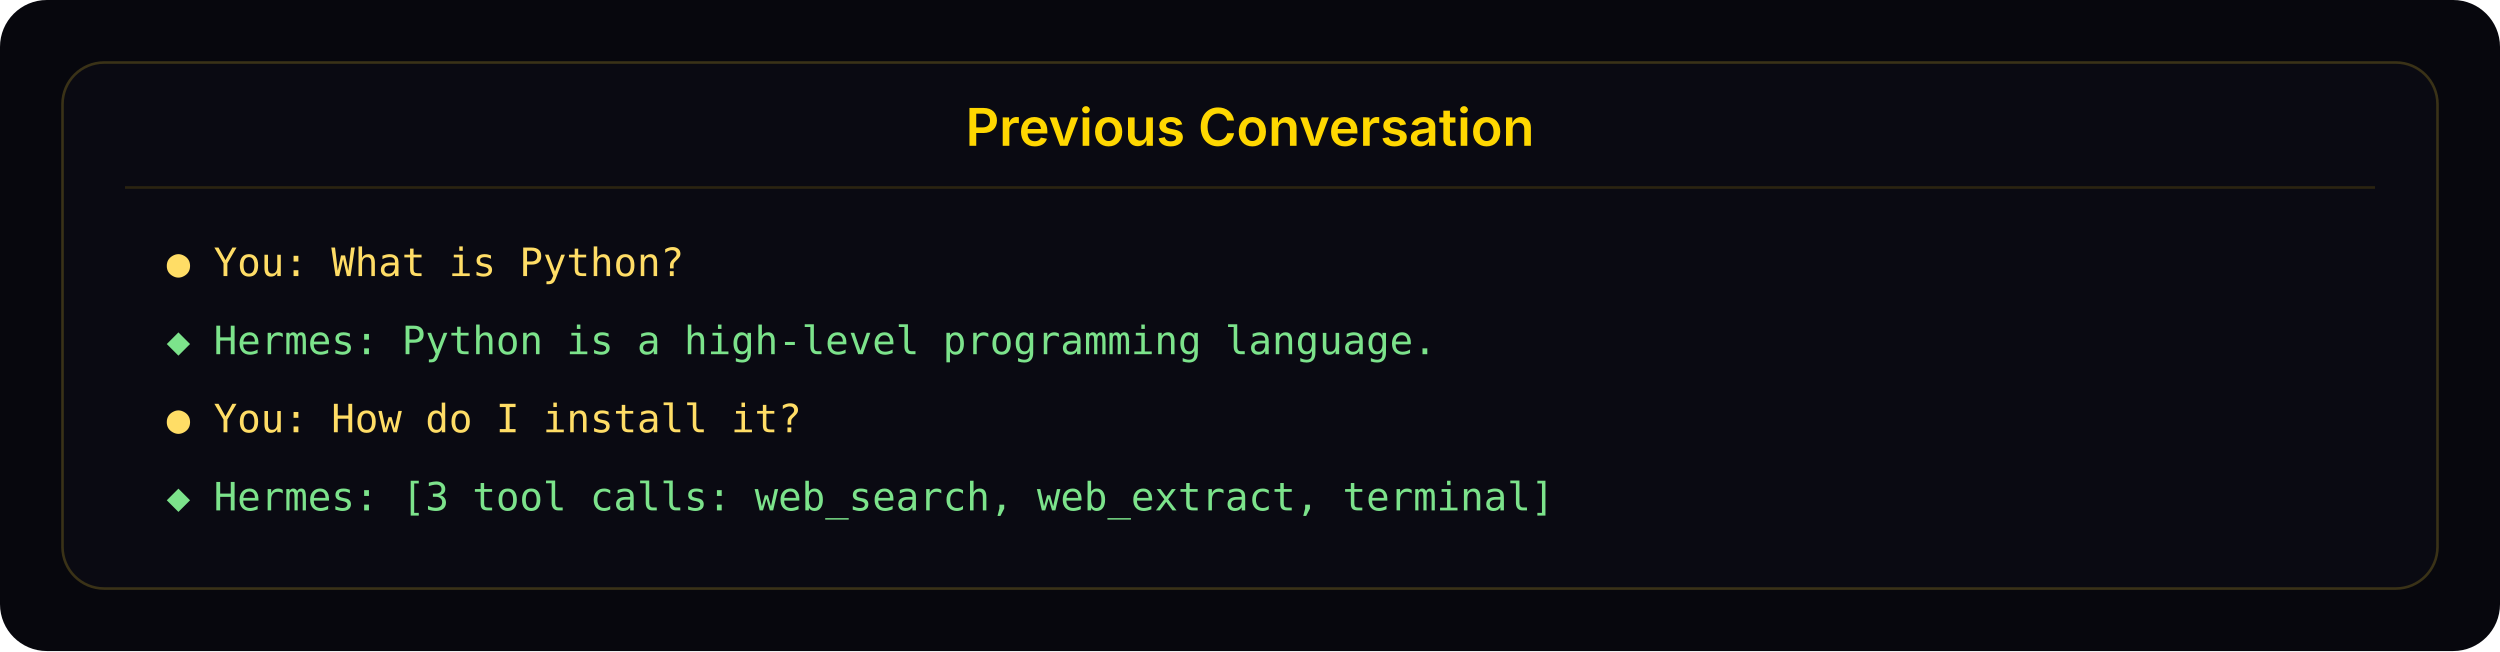
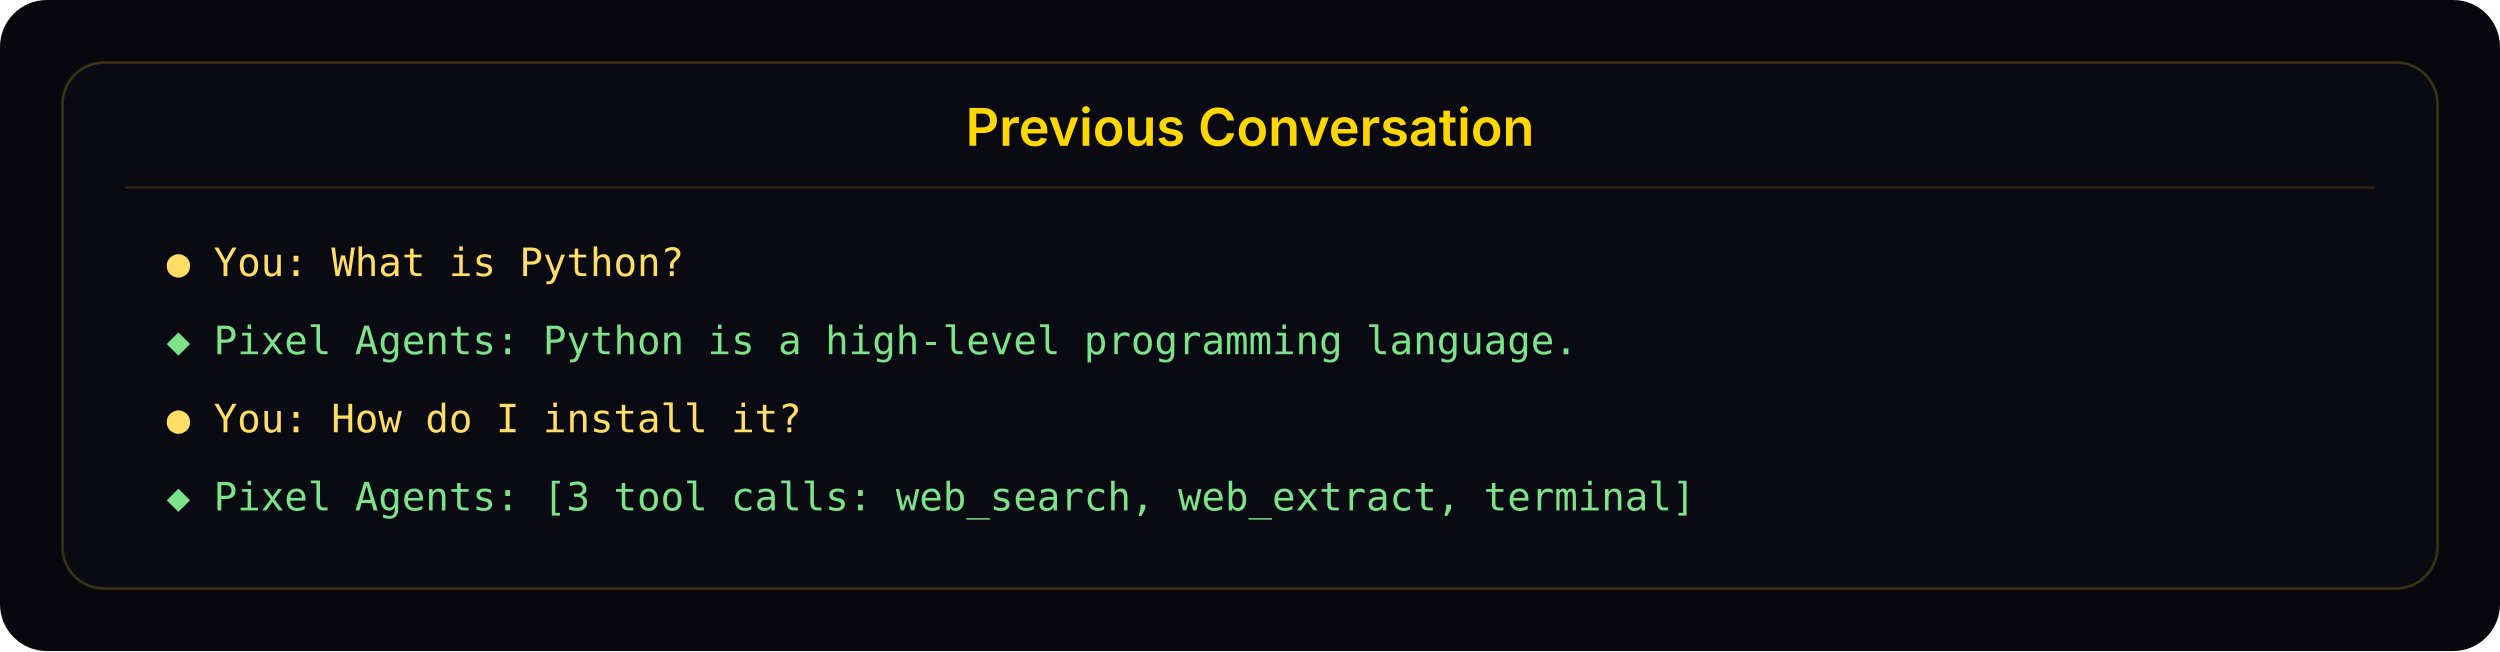
<svg xmlns="http://www.w3.org/2000/svg" width="960" height="250" viewBox="0 0 960 250" role="img" aria-labelledby="title desc">
  <rect width="960" height="250" rx="18" fill="#07070d" />
  <rect x="24" y="24" width="912" height="202" rx="16" fill="#0a0a12" stroke="#3a3217" />
  <text x="480" y="56" text-anchor="middle" fill="#ffd700" font-family="Inter, sans-serif" font-size="20" font-weight="600">Previous Conversation</text>
  <line x1="48" y1="72" x2="912" y2="72" stroke="#2b2410" />
  <text x="64" y="106" fill="#ffdd66" font-family="JetBrains Mono, monospace" font-size="15">● You: What is Python?</text>
-   <text x="64" y="136" fill="#7ce38b" font-family="JetBrains Mono, monospace" font-size="15">◆ Hermes: Python is a high-level programming language.</text>
+   <text x="64" y="136" fill="#7ce38b" font-family="JetBrains Mono, monospace" font-size="15">◆ Pixel Agents: Python is a high-level programming language.</text>
  <text x="64" y="166" fill="#ffdd66" font-family="JetBrains Mono, monospace" font-size="15">● You: How do I install it?</text>
-   <text x="64" y="196" fill="#7ce38b" font-family="JetBrains Mono, monospace" font-size="15">◆ Hermes: [3 tool calls: web_search, web_extract, terminal]</text>
+   <text x="64" y="196" fill="#7ce38b" font-family="JetBrains Mono, monospace" font-size="15">◆ Pixel Agents: [3 tool calls: web_search, web_extract, terminal]</text>
</svg>
